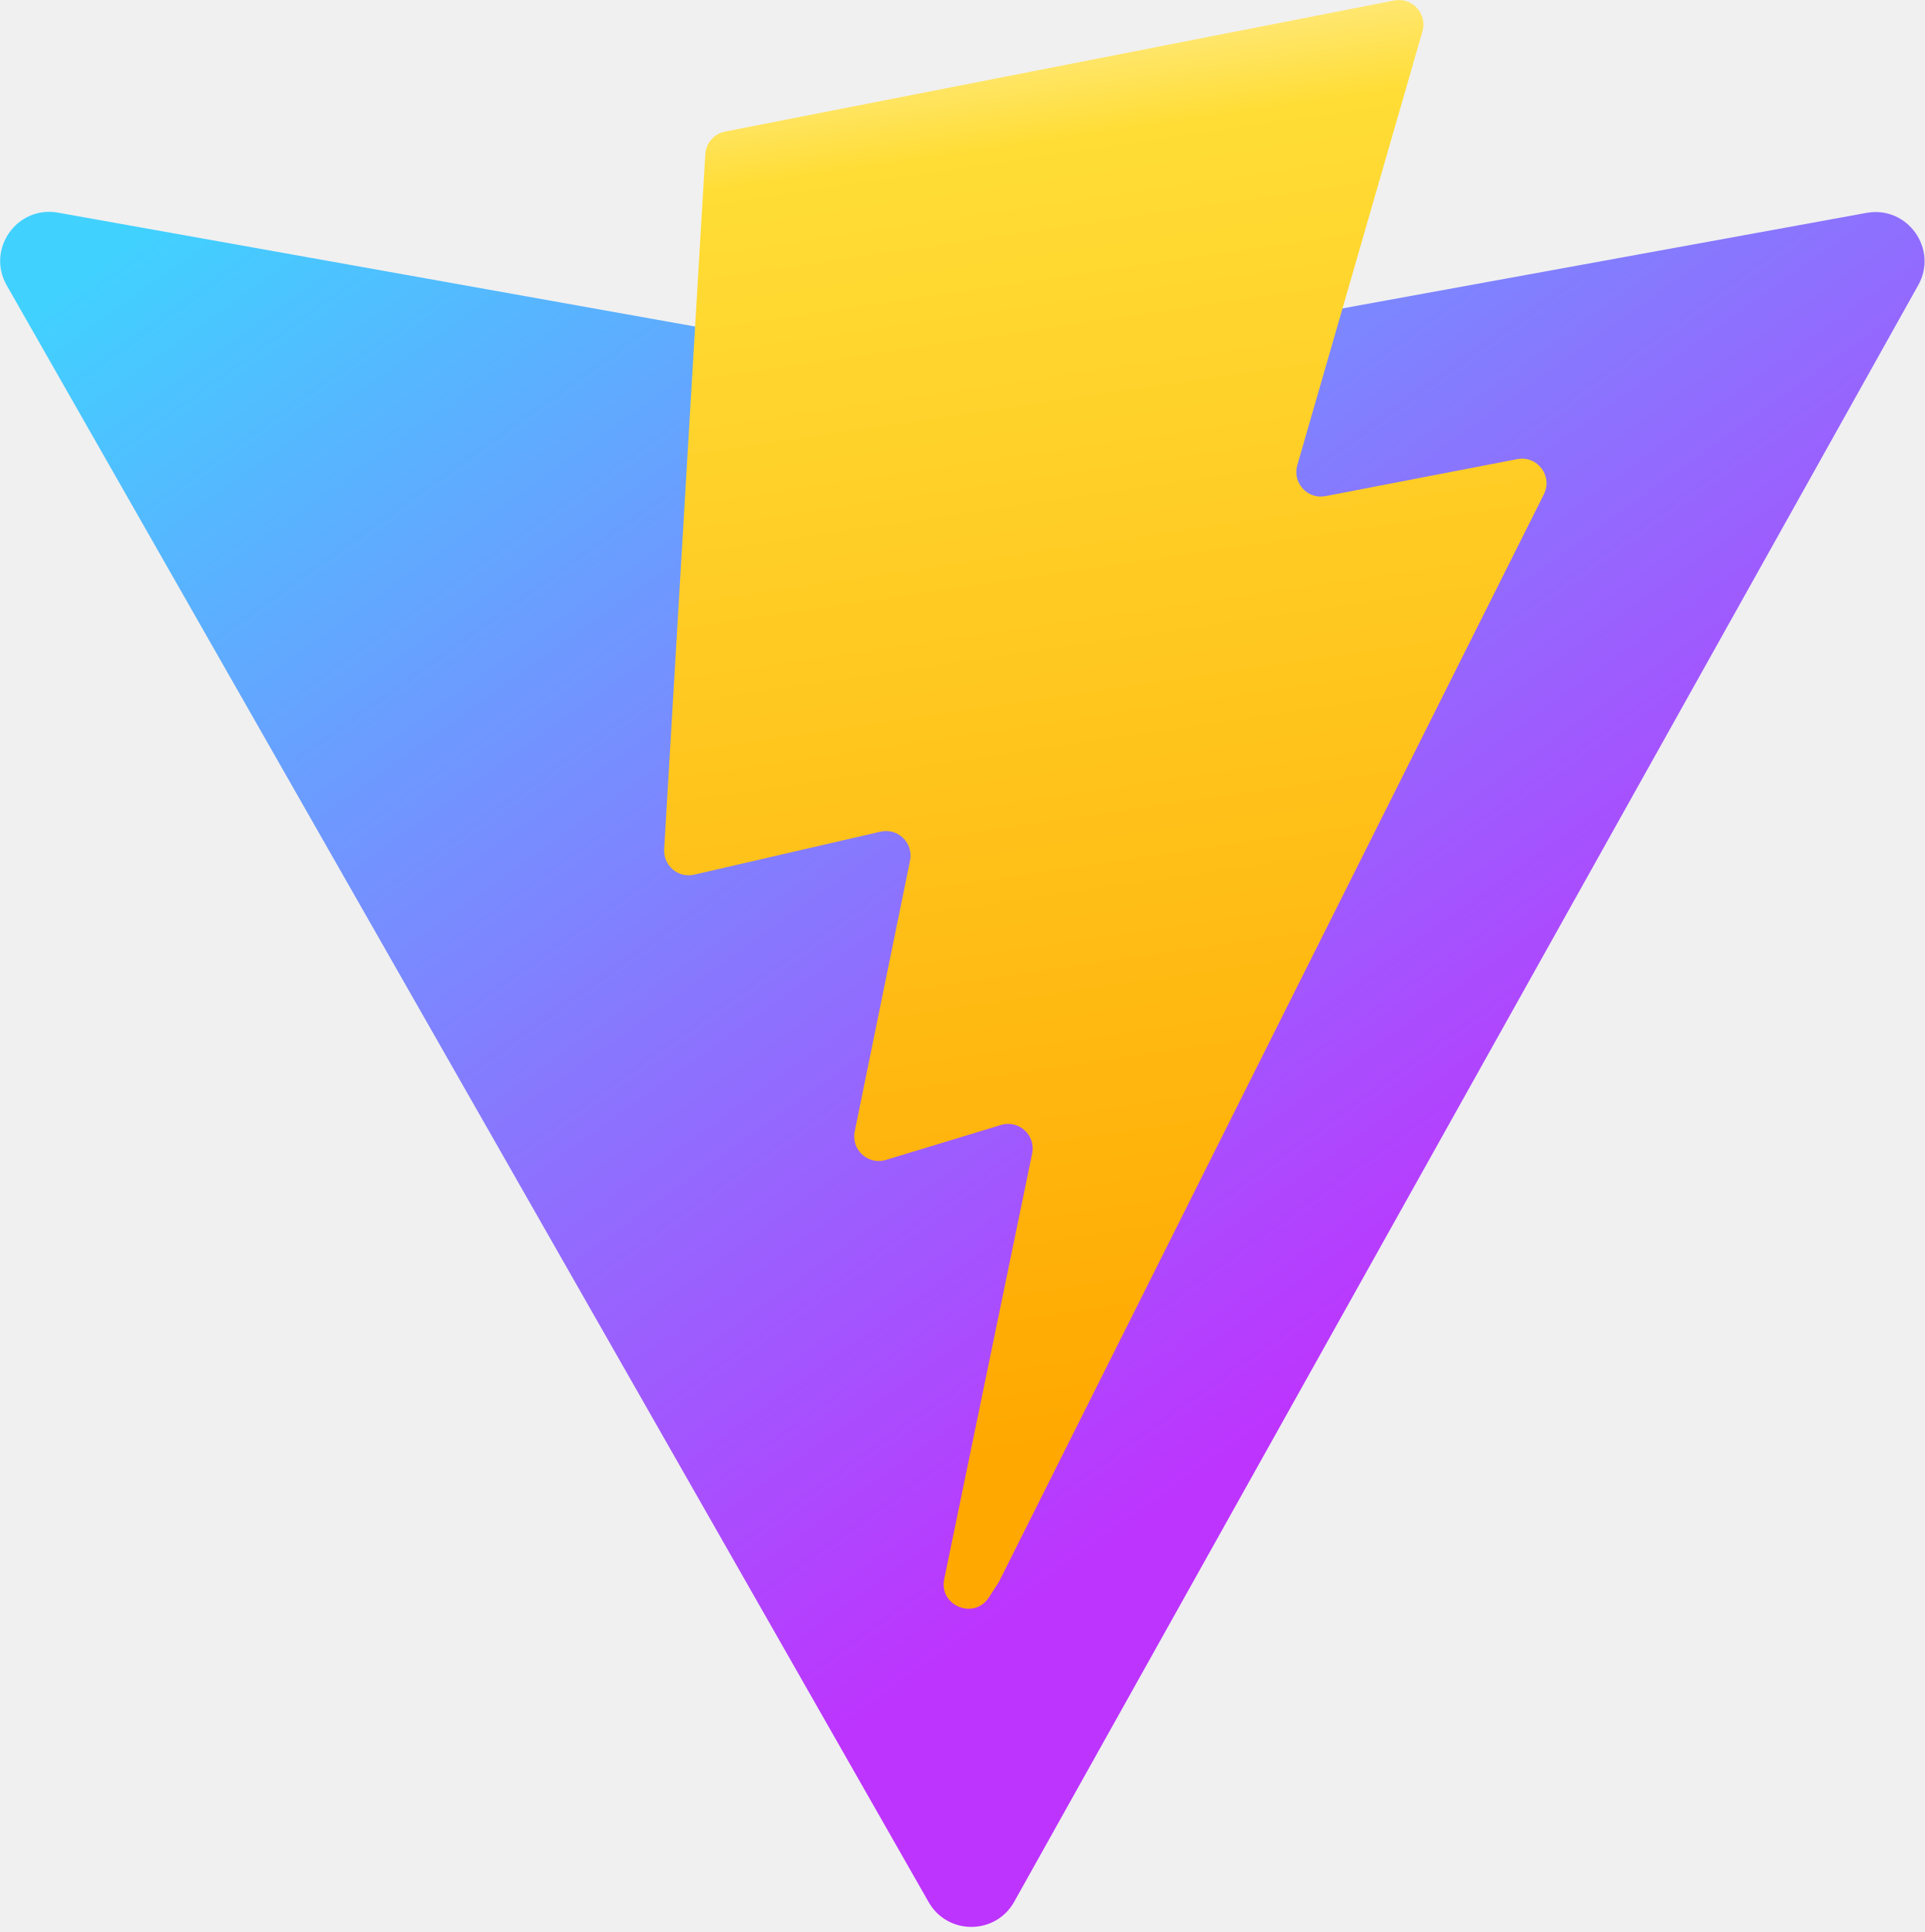
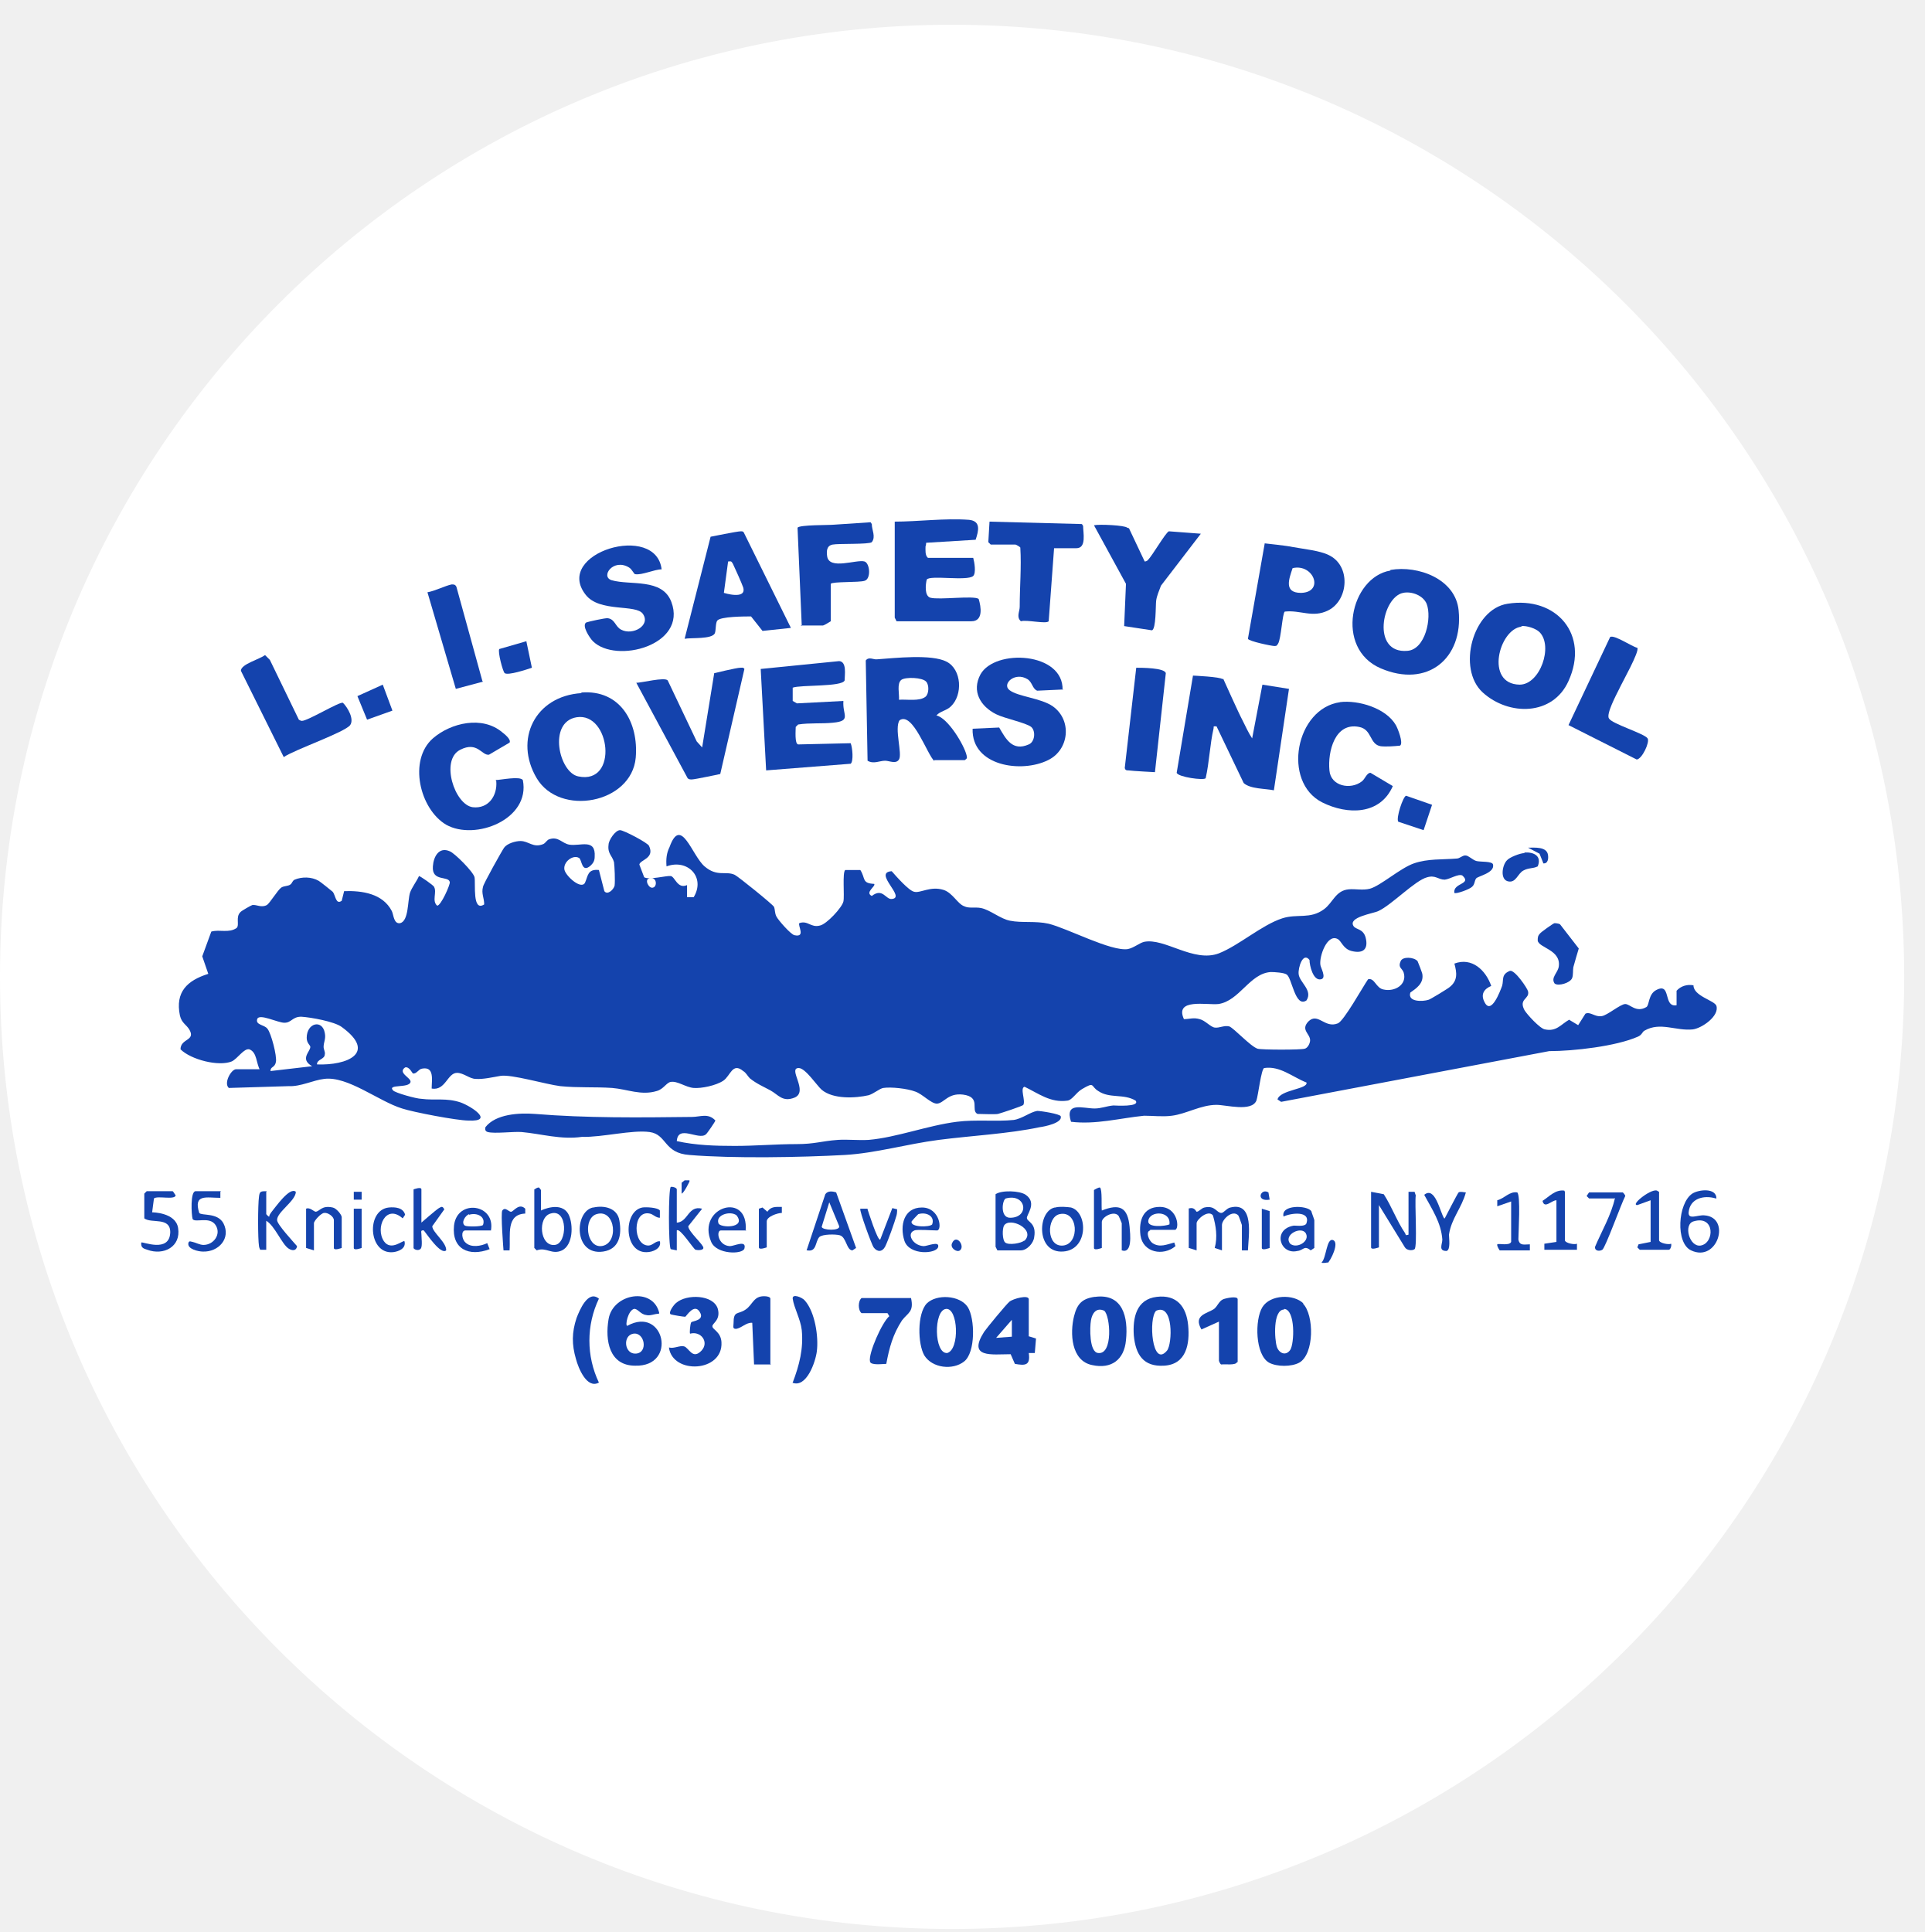
- <svg xmlns="http://www.w3.org/2000/svg" aria-hidden="true" role="img" class="iconify iconify--logos" width="31.88" height="32" preserveAspectRatio="xMidYMid meet" viewBox="0 0 256 257">
+ <svg xmlns="http://www.w3.org/2000/svg" id="Capa_1" version="1.1" viewBox="0 0 31.88 32">
  <defs>
-     <linearGradient id="IconifyId1813088fe1fbc01fb466" x1="-.828%" x2="57.636%" y1="7.652%" y2="78.411%">
-       <stop offset="0%" stop-color="#41D1FF" />
-       <stop offset="100%" stop-color="#BD34FE" />
-     </linearGradient>
-     <linearGradient id="IconifyId1813088fe1fbc01fb467" x1="43.376%" x2="50.316%" y1="2.242%" y2="89.03%">
-       <stop offset="0%" stop-color="#FFEA83" />
-       <stop offset="8.333%" stop-color="#FFDD35" />
-       <stop offset="100%" stop-color="#FFA800" />
-     </linearGradient>
+     <style>
+       .st0 {
+         fill: #fff;
+       }
+ 
+       .st1 {
+         fill: #1443ad;
+       }
+     </style>
  </defs>
-   <path fill="url(#IconifyId1813088fe1fbc01fb466)" d="M255.153 37.938L134.897 252.976c-2.483 4.44-8.862 4.466-11.382.048L.875 37.958c-2.746-4.814 1.371-10.646 6.827-9.67l120.385 21.517a6.537 6.537 0 0 0 2.322-.004l117.867-21.483c5.438-.991 9.574 4.796 6.877 9.62Z" />
-   <path fill="url(#IconifyId1813088fe1fbc01fb467)" d="M185.432.063L96.44 17.501a3.268 3.268 0 0 0-2.634 3.014l-5.474 92.456a3.268 3.268 0 0 0 3.997 3.378l24.777-5.718c2.318-.535 4.413 1.507 3.936 3.838l-7.361 36.047c-.495 2.426 1.782 4.5 4.151 3.78l15.304-4.649c2.372-.72 4.652 1.36 4.15 3.788l-11.698 56.621c-.732 3.542 3.979 5.473 5.943 2.437l1.313-2.028l72.516-144.72c1.215-2.423-.88-5.186-3.54-4.672l-25.505 4.922c-2.396.462-4.435-1.77-3.759-4.114l16.646-57.705c.677-2.35-1.37-4.583-3.769-4.113Z" />
+   <circle class="st0" cx="15.77" cy="16.18" r="15.77" />
+   <g>
+     <path class="st1" d="M4.31,17.73c-.07-.12-.05-.3-.18-.35-.09-.02-.19.15-.29.2-.22.09-.68-.03-.85-.2,0-.18.25-.14.15-.32-.05-.09-.13-.11-.16-.24-.08-.39.12-.58.47-.69l-.1-.29.15-.41c.14-.04.29.03.42-.06.05-.05-.02-.18.06-.26.01-.02.19-.12.2-.12.07-.01.15.05.24,0,.05-.03.18-.25.24-.29.05-.03.11-.02.15-.05.03-.02.03-.06.07-.08.12-.05.28-.05.4.02.02.01.22.17.23.18.05.06.05.22.15.15l.04-.16c.3-.01.64.04.79.33.03.06.03.22.14.2.14-.04.12-.36.16-.5.03-.09.11-.19.15-.28.02,0,.25.16.25.18.05.09-.04.23.05.31.06.01.22-.35.21-.39-.02-.11-.3,0-.28-.26.01-.16.1-.33.28-.25.08.03.39.34.41.43.02.11-.04.58.16.45,0-.11-.05-.18-.02-.29,0-.04.32-.61.35-.65.05-.07.19-.11.27-.11.14,0,.21.12.38.05.04-.02.06-.07.1-.08.15-.05.21.07.33.09.18.03.44-.11.42.2,0,.06-.02.1-.06.14-.16.15-.15-.1-.2-.12-.1-.06-.27.07-.24.2.03.11.28.33.34.21.05-.11.04-.23.23-.21l.09.35c.05.07.15-.02.17-.09.01-.08,0-.32-.01-.39-.03-.11-.11-.14-.09-.29,0-.07.11-.24.19-.24.06,0,.46.21.48.26.1.21-.15.23-.16.31l.08.21c.08.05.37-.03.44-.02s.11.22.27.15v.2s.11,0,.11,0c.2-.33-.1-.64-.45-.51-.01-.12,0-.22.05-.32.19-.53.37.14.58.32s.35.07.5.14c.06.03.63.49.65.53.02.05.01.1.04.16s.24.3.3.31c.19.04.05-.16.08-.2.14-.05.19.08.34.04.11-.02.37-.3.39-.4.02-.09-.02-.48.03-.52h.25c.09.14.02.22.23.23.03.04-.16.14-.04.2.18-.14.23.06.33.05.25-.02-.32-.44,0-.46.07.08.28.32.37.34.1.03.27-.1.49-.03.15.05.23.23.34.27.08.04.18.01.28.03.15.03.32.18.48.21.2.04.42,0,.64.05.32.08,1.03.46,1.31.42.1-.02.19-.1.27-.12.34-.07.82.35,1.24.19.33-.13.71-.47,1.05-.58.25-.08.46.02.69-.15.15-.11.19-.31.41-.33.11-.01.23.02.35-.01.18-.05.5-.34.73-.42s.47-.06.71-.08c.05,0,.1-.06.15-.05.04,0,.11.07.17.09.07.02.27,0,.28.06.03.14-.25.19-.28.23-.03.04-.02.1-.07.14-.04.04-.26.12-.29.1-.03-.17.3-.14.13-.29-.07-.03-.2.06-.29.07-.11,0-.15-.08-.29-.04-.2.05-.59.46-.81.56-.08.04-.51.1-.41.25.04.06.16.04.2.19.05.2-.05.27-.24.22-.14-.04-.16-.17-.23-.2-.17-.08-.3.29-.28.43,0,.04.11.22.01.24-.13.03-.19-.23-.19-.32-.11-.14-.19.13-.18.23.01.14.24.27.13.44-.19.13-.24-.38-.33-.43-.04-.03-.2-.04-.26-.04-.35.02-.52.48-.87.53-.19.02-.73-.1-.57.25.09,0,.16-.03.26,0,.09.02.18.13.25.14.08.01.15-.04.24-.02.08.03.35.33.47.37.07.02.72.02.78,0,.05-.01.09-.09.09-.14,0-.11-.16-.17-.03-.31.16-.16.27.12.49.03.1-.04.41-.6.5-.73.11-.03.13.15.26.17.18.04.39-.08.33-.28-.02-.07-.1-.08-.05-.19.03-.08.22-.07.28,0,.01.02.08.2.08.22.02.15-.1.23-.2.3-.05.16.21.15.3.12.02,0,.33-.19.35-.21.14-.11.12-.24.08-.39.29-.11.52.11.61.37-.12.05-.18.14-.11.27.11.22.26-.19.29-.27.03-.1-.02-.19.13-.25.08-.02.29.29.3.34.03.13-.16.12-.06.31.04.07.26.31.34.32.19.04.26-.08.4-.16l.15.09.12-.19c.08-.04.16.06.27.04.09-.01.31-.2.39-.2.08,0,.18.15.35.05.05-.03.03-.21.16-.28.26-.14.11.29.34.25v-.24c.07-.08.18-.11.28-.09,0,.18.35.25.38.34.05.17-.24.37-.39.39-.28.03-.54-.13-.8.02-.04.02-.04.07-.11.1-.36.16-1.07.24-1.47.24l-4.44.84-.06-.04c.04-.16.51-.17.48-.28-.23-.09-.44-.28-.7-.24-.05.01-.1.46-.13.54-.08.19-.5.07-.66.07-.26,0-.5.15-.74.18-.15.02-.31,0-.46,0-.4.04-.8.15-1.21.1-.11-.34.2-.22.39-.22.11,0,.2-.04.31-.05.03,0,.45.03.37-.08-.2-.12-.43-.03-.62-.16-.13-.08-.05-.16-.27-.03-.1.06-.16.18-.24.19-.28.04-.48-.12-.71-.23-.08.02.02.23-.02.3-.01.02-.38.14-.42.15s-.31,0-.34,0c-.12-.06.07-.28-.24-.32-.25-.03-.31.14-.43.15-.1,0-.24-.16-.36-.2-.13-.05-.4-.08-.53-.06-.06.01-.15.09-.24.12-.22.05-.59.07-.78-.09-.08-.07-.27-.36-.38-.36-.19,0,.17.39-.07.49-.2.08-.27-.05-.4-.12-.11-.06-.23-.11-.34-.2-.04-.04-.06-.09-.11-.12-.18-.15-.21.08-.33.16s-.36.13-.49.12-.27-.12-.38-.1c-.07.01-.12.12-.23.15-.26.08-.49-.03-.74-.05-.29-.02-.56,0-.86-.03-.24-.03-.81-.2-.99-.17-.12.02-.29.06-.41.05-.1,0-.2-.1-.31-.1-.16,0-.19.3-.42.26,0-.14.05-.37-.16-.33-.06.01-.09.09-.15.08-.01,0-.06-.12-.13-.1-.13.09.1.17.09.24-.02.11-.39.03-.29.14.03.04.39.14.47.14.23.03.41-.02.65.06.19.07.56.32.13.3-.19,0-.92-.14-1.1-.2-.39-.12-.9-.54-1.29-.49-.18.02-.39.13-.59.12l-.99.03c-.09-.08.04-.31.12-.31h.45ZM10.75,14.55c-.08.02,0,.18.07.15.07-.02.06-.19-.07-.15ZM5.25,17.63c.5.02,1-.19.41-.62-.12-.09-.51-.16-.67-.17-.15,0-.16.1-.28.1-.11,0-.42-.16-.45-.06s.12.09.17.16c.06.07.16.45.14.55s-.09.07-.09.15l.69-.08c-.21-.12-.03-.24-.03-.32,0-.03-.06-.06-.06-.15,0-.25.26-.31.3-.08.02.1-.02.15-.02.23,0,.04.03.09.02.12,0,.09-.13.08-.13.17Z" />
+     <path class="st1" d="M11.69,18.79c-.12.1-.46-.17-.48.11.31.07.64.08.96.08.34,0,.68-.03,1.02-.03.31,0,.41-.05.69-.07.16-.01.34.01.51,0,.46-.04.98-.24,1.46-.3.31-.04.65,0,.94-.03.14-.02.27-.13.39-.15.06,0,.38.05.39.09.03.11-.27.17-.35.18-.52.11-1.13.14-1.67.21s-1.04.22-1.56.25c-.73.04-1.85.06-2.57,0-.43-.03-.37-.34-.66-.38s-.79.09-1.12.08c-.35.05-.67-.05-1-.08-.14-.01-.45.03-.56,0-.04-.01-.05-.04-.04-.08.17-.22.56-.24.82-.22.86.07,1.73.06,2.6.05.14,0,.27-.07.39.06,0,.01-.14.22-.16.23Z" />
+     <path class="st1" d="M20.26,11.24s.26.58.32.69c.05.1.1.21.16.3l.17-.89.44.07-.25,1.68c-.14-.03-.39-.02-.5-.12l-.45-.94c-.07,0-.04,0-.05.04-.06.26-.07.56-.13.82-.03.04-.46-.02-.48-.09l.27-1.61s.46.02.49.06Z" />
+     <path class="st1" d="M15.48,12.61c-.12-.1-.36-.83-.58-.68-.09.13.05.56-.01.65-.05.08-.16.02-.23.02-.09,0-.19.06-.29,0l-.03-1.66c.05-.07.13-.01.19-.02.29-.02.9-.09,1.15.04s.27.55.07.74c-.07.07-.18.08-.24.15.19.04.46.49.5.66.01.05.01.05-.03.08h-.51ZM15.34,11.29c-.06-.07-.34-.08-.41-.03-.08.06-.03.24-.04.33.13-.01.34.03.44-.05.06-.05.06-.2.01-.25Z" />
+     <path class="st1" d="M9.63,11.47c.64-.05.95.49.9,1.08-.07.76-1.26.98-1.64.34s-.03-1.36.74-1.41ZM9.55,11.88c-.48.08-.29.92.03.98.67.14.53-1.07-.03-.98Z" />
+     <path class="st1" d="M24.97,10c.81-.13,1.36.51,1.01,1.28-.26.58-.99.58-1.42.19s-.17-1.38.41-1.47ZM25.2,10.38c-.37.04-.61.95-.03.96.34,0,.56-.64.33-.87-.06-.06-.21-.11-.3-.1Z" />
+     <path class="st1" d="M23.03,9.44c.46-.08,1.08.15,1.13.67.08.8-.52,1.29-1.29.96s-.5-1.51.16-1.62ZM23.24,9.82c-.35.07-.53,1.01.07.96.3-.02.41-.55.32-.78-.06-.14-.25-.21-.39-.18Z" />
+     <path class="st1" d="M13.13,11.37v.24s.07.04.07.04l.77-.04c-.02.23.14.33-.17.36-.19.02-.39,0-.58.03l-.04.04c0,.05-.02.28.04.29l.87-.02c.03.07.05.3,0,.34l-1.4.11-.09-1.68,1.3-.13c.13.01.09.23.09.32-.04.11-.73.07-.86.12Z" />
+     <path class="st1" d="M17.61,11.42l-.43.02c-.08-.03-.08-.14-.16-.19-.21-.13-.43.08-.3.18.14.11.52.13.72.27.32.23.27.72-.08.89-.44.22-1.27.1-1.25-.52l.44-.02c.11.19.22.4.49.28.1-.04.12-.22.04-.29-.09-.07-.44-.14-.58-.21-.26-.13-.41-.38-.26-.66.24-.43,1.38-.37,1.36.26Z" />
+     <path class="st1" d="M14.81,8.64c.4,0,.84-.06,1.24-.03.2.02.16.18.11.33l-.82.05s0,.04-.01.06c0,.06-.01.15.04.19h.75c.02.07.05.25,0,.3-.1.09-.72-.02-.77.06-.02.08-.04.27.06.3.15.04.72-.04.8.02.04.13.08.37-.12.37h-1.24s-.03-.06-.03-.06v-1.59Z" />
+     <path class="st1" d="M13.1,10.4l-.47.05-.19-.24c-.1,0-.51,0-.56.07-.03.04-.02.16-.04.21-.05.1-.39.07-.5.09l.43-1.69s.44-.09.5-.09c.02,0,.04,0,.05.02l.78,1.58ZM12.06,9.3l-.07.52s.38.12.32-.09c-.02-.06-.14-.33-.17-.39-.02-.03-.02-.05-.07-.04Z" />
+     <path class="st1" d="M10.96,9.43c-.12,0-.33.1-.44.08-.02,0-.05-.08-.1-.11-.26-.16-.48.15-.29.21.31.09.84-.04.99.36.27.72-.92,1.03-1.3.65-.05-.05-.19-.26-.11-.31.02-.01.33-.08.36-.07.12.02.12.14.22.19.19.1.49-.07.36-.26-.11-.17-.72-.02-.95-.32-.54-.69,1.18-1.21,1.26-.41Z" />
+     <path class="st1" d="M22.19,11.63c.31-.04.77.1.93.38.03.05.13.3.07.34-.09.01-.23.02-.32.01-.19-.03-.14-.28-.36-.32-.4-.08-.52.41-.49.72.02.26.35.33.54.18.05-.04.08-.14.14-.14l.37.22c-.21.48-.75.48-1.17.27-.67-.34-.44-1.56.3-1.66Z" />
+     <path class="st1" d="M8.21,12.92c.08,0,.4-.07.45,0,.13.65-.79,1.01-1.27.74-.44-.26-.63-1.07-.22-1.43.3-.26.82-.38,1.15-.1.04.03.15.12.12.17l-.34.2c-.12.02-.19-.23-.48-.08-.33.17-.09.91.21.95.26.03.41-.19.39-.43Z" />
+     <path class="st1" d="M10.53,11.31c.1,0,.48-.1.53-.04l.48,1.01.09.1.2-1.23s.37-.09.43-.09c.03,0,.05-.01.07.02l-.4,1.74s-.42.09-.47.09c-.03,0-.05,0-.07-.02l-.85-1.58Z" />
+     <path class="st1" d="M20.95,9s.38.04.46.06c.16.03.45.06.59.13.38.17.34.75,0,.92-.26.13-.46-.01-.72.02-.04.03-.06.45-.11.53-.02.03-.02.04-.06.04-.05,0-.43-.08-.44-.12l.28-1.59ZM21.41,9.41c-.06.18-.15.41.14.41.39-.01.21-.49-.14-.41Z" />
+     <path class="st1" d="M13.28,10.37l-.07-1.63c.04-.05.52-.04.61-.05l.6-.04.02.03c0,.1.07.21,0,.3-.05.04-.55.02-.65.04s-.1.11-.09.19c.03.24.49.05.62.09.09.03.11.29,0,.32-.09.03-.53.01-.56.05v.62s-.11.07-.13.07h-.37Z" />
+     <path class="st1" d="M18.7,8.75l.26.55s.03,0,.05-.02c.08-.08.29-.45.35-.48l.53.04-.66.86c-.03.08-.07.17-.08.25s0,.47-.07.49l-.46-.07.03-.7-.53-.97c.09-.02.51,0,.55.04Z" />
+     <path class="st1" d="M17.46,9.07l-.09,1.22c-.04.05-.37-.03-.46,0-.08-.07-.02-.16-.02-.24,0-.33.03-.66.01-.98,0-.01-.07-.05-.08-.05h-.41l-.04-.04.02-.34,1.53.04.02.03c0,.11.06.37-.11.37h-.4Z" />
+     <path class="st1" d="M27.12,10.73c.04.06-.25.57-.3.68-.05.1-.22.42-.17.49.05.09.59.25.64.33.04.06-.09.34-.18.35l-1.13-.57.69-1.46c.07-.04.36.16.45.18Z" />
+     <path class="st1" d="M4.4,10.86l.07.07.48.99s.03.02.05.02c.1,0,.62-.32.68-.3.08.08.19.27.12.37-.09.12-.93.41-1.1.53l-.71-1.43c0-.11.31-.19.4-.26Z" />
+     <path class="st1" d="M19.14,12.79s-.39-.02-.45-.03c-.03,0-.05,0-.06-.04l.19-1.66c.09,0,.47,0,.49.09l-.18,1.64Z" />
+     <path class="st1" d="M8,11.29l-.45.12-.47-1.6c.12-.02.3-.11.4-.13.04,0,.06,0,.08.04l.43,1.56Z" />
+     <path class="st1" d="M10.91,21.76c-.07,0-.14.04-.21.02-.09-.01-.14-.11-.2-.1-.1.03-.15.28-.11.28.61-.34.84.68.13.66-.43,0-.5-.42-.44-.77.07-.43.74-.54.84-.1ZM10.49,22.09c-.18.03-.15.34.04.33.21-.01.15-.36-.04-.33Z" />
+     <path class="st1" d="M21.58,21.59c.19.19.19.84-.06.98-.13.07-.37.07-.5,0-.23-.13-.24-.71-.11-.92s.52-.22.68-.06ZM21.27,21.69c-.19,0-.16.5-.12.62.04.11.15.15.22.05s.09-.67-.1-.68Z" />
+     <path class="st1" d="M19.16,21.48c.33-.04.49.16.52.47s-.03.65-.4.67c-.34.02-.47-.18-.5-.5-.02-.29.04-.6.38-.64ZM19.15,21.71c-.13.12-.07.96.18.66.09-.11.11-.79-.18-.66Z" />
+     <path class="st1" d="M18.14,21.48c.46-.06.55.34.51.72-.03.32-.24.48-.56.41-.35-.07-.37-.53-.3-.81.05-.2.13-.29.34-.32ZM18.29,21.71c-.13-.06-.2.04-.22.16-.02.11-.03.53.12.54.25.03.2-.62.1-.7Z" />
+     <path class="st1" d="M15.35,21.59c.16-.16.55-.14.68.06.12.19.13.75-.06.9s-.53.11-.66-.1c-.11-.19-.12-.69.04-.86ZM15.67,21.68c-.21.02-.2.75.02.73.21-.06.18-.75-.02-.73Z" />
+     <path class="st1" d="M17.03,22.13l.13.04-.02.24h-.1c.03.21-.06.21-.23.18l-.07-.16c-.31,0-.72.07-.44-.37.04-.06.37-.46.42-.5.06-.05.32-.12.32-.04v.61ZM16.49,22.16l.27-.02v-.28s-.27.31-.27.31Z" />
+     <path class="st1" d="M11.09,22.32c.07.02.18-.04.24-.02.08.02.14.23.29.07.13-.14-.01-.33-.19-.28-.01-.01,0-.16.02-.19.02-.02.23-.03.14-.17-.09-.15-.22.07-.24.08-.03,0-.21-.03-.24-.04-.05-.03.06-.17.09-.19.17-.15.62-.14.69.1.05.19-.1.24-.09.29,0,.05.14.09.15.26.03.5-.81.54-.87.09Z" />
+     <path class="st1" d="M15.09,21.5c.05.23-.05.24-.15.37-.15.23-.21.45-.26.72-.06,0-.26.03-.27-.04-.03-.13.2-.65.32-.75l-.03-.05h-.43c-.06-.05-.06-.2,0-.25h.83Z" />
+     <path class="st1" d="M20.49,22.56c-.02.06-.2.03-.26.04-.02,0-.04-.06-.04-.06v-.65l-.29.13c-.14-.24.09-.26.21-.34.06-.05.08-.13.15-.16.05-.02.24-.06.24,0v1.04Z" />
+     <path class="st1" d="M12.77,22.6h-.28s-.03-.69-.03-.69c-.1-.01-.18.09-.27.1-.06,0-.04-.04-.04-.09,0-.22.07-.14.2-.23.12-.08.13-.23.32-.22.03,0,.09.01.09.04v1.08Z" />
+     <path class="st1" d="M22.71,19.74l.21.04c.13.2.22.45.35.64.02.03,0,.05.06.03v-.71h.1s.02.06.02.06c-.02.12.03.85-.02.89-.04.03-.13.02-.16-.03l-.43-.7v.7s-.13.05-.13,0v-.93Z" />
+     <path class="st1" d="M25.74,15.29s.07,0,.1.02l.31.4c-.03.1-.06.2-.09.31-.01.06,0,.13-.02.18-.03.08-.23.14-.29.09-.07-.1.06-.18.07-.29.03-.27-.33-.3-.35-.42,0-.05,0-.08.04-.12,0-.01.22-.17.24-.17Z" />
+     <path class="st1" d="M9.92,22.9c-.2.11-.34-.24-.38-.39-.07-.24-.07-.44.01-.68.05-.13.19-.47.37-.32-.21.44-.21.95,0,1.39Z" />
+     <path class="st1" d="M16.52,20.71s-.03-.06-.03-.06v-.87c.1-.07.4-.06.5.01.2.14,0,.34.02.39.01.06.16.08.12.31-.01.1-.12.22-.22.22h-.4ZM16.66,19.85c-.06.02-.1.32.07.32.33,0,.27-.41-.07-.32ZM16.97,20.55c.19-.19-.25-.4-.34-.25-.03.05-.03.24.02.28.06.05.27.01.31-.03Z" />
+     <path class="st1" d="M13.13,22.9c.11-.29.18-.56.15-.87-.02-.18-.13-.37-.15-.52-.01-.09.16-.02.2.03.17.19.23.6.2.84-.02.17-.17.62-.41.52Z" />
+     <path class="st1" d="M19.68,20.02c.11-.04.13.05.14.05.04,0,.08-.06.13-.07.18-.04.2.09.28.09.04,0,.09-.08.15-.09.4-.1.3.47.29.71h-.1v-.42s-.05-.15-.06-.16c-.1-.1-.27.07-.27.16v.42l-.12-.04c.05-.18.02-.37-.03-.54-.08-.1-.27.07-.27.13v.45l-.13-.04v-.65Z" />
+     <path class="st1" d="M8.84,19.71s.06-.05.09-.04l.03.04v.34s.34-.17.46.07c.08.17.07.5-.11.59-.17.08-.26-.06-.42,0l-.04-.04v-.97ZM9.12,20.1c-.22.06-.18.55.07.52.21-.02.22-.61-.07-.52Z" />
+     <path class="st1" d="M13.36,20.71l.31-.93c.04-.06.12-.05.18-.03l.33.92-.06.04c-.1,0-.1-.22-.21-.25-.07-.02-.29-.02-.34.03-.07.08-.04.25-.2.22ZM13.74,19.9l-.13.42c.01.06.31.07.29-.01l-.17-.41Z" />
+     <path class="st1" d="M28.42,19.85c-.2-.06-.43,0-.45.23-.01.13.15.04.26.05.45.03.22.79-.22.58-.26-.12-.22-.78.02-.94.11-.07.4-.1.4.08ZM28.05,20.23c-.17.05-.07.43.12.4.23-.04.24-.51-.12-.4Z" />
+     <path class="st1" d="M4.41,19.74v.37s.04.05.05.04c0-.03.02-.05.04-.08.06-.07.3-.42.4-.33,0,.15-.32.34-.31.47,0,.07.27.36.33.43-.01.08-.08.08-.14.04-.11-.07-.23-.38-.37-.46v.48h-.1s-.02-.04-.02-.06c-.02-.12-.02-.68,0-.82.01-.09.03-.09.13-.09Z" />
+     <path class="st1" d="M18.12,19.71s.08-.05.1-.04c.04.03.02.32.03.38.3-.12.43-.05.46.27.01.12.05.45-.13.39v-.45s-.05-.13-.06-.13c-.08-.08-.27.03-.27.11v.43s-.13.05-.13,0v-.97Z" />
+     <path class="st1" d="M6.98,20.25s.24-.21.29-.24.06-.03.09.02l-.2.28c0,.1.24.27.23.4-.09.08-.32-.27-.37-.33-.06-.01-.04.03-.04.06,0,.06.02.2-.01.24-.04.05-.12.01-.12-.01v-.97s.13-.05.13,0v.55Z" />
+     <path class="st1" d="M11.22,20.25c.18-.02.18-.29.41-.23l-.23.29c0,.09.26.31.25.36,0,.04-.09.04-.13.03-.04-.02-.26-.37-.31-.32v.33s-.1-.02-.1-.02c-.04-.05-.04-1,0-1.03.02-.01.1.01.1.04v.55Z" />
+     <path class="st1" d="M2.87,19.74l.04.06c-.02.08-.3,0-.36.05l-.03.23s.39,0,.43.26c.05.31-.24.46-.51.36-.07-.02-.11-.04-.1-.12.02-.02.47.18.48-.17,0-.26-.31-.14-.43-.23v-.41l.04-.04h.43Z" />
+     <path class="st1" d="M3.65,19.74v.1c-.23,0-.45-.07-.35.25.04.05.3-.01.4.17.13.25-.08.48-.34.47-.07,0-.26-.04-.24-.14.01-.05.05-.02.07-.02.05.01.12.05.18.05.17,0,.3-.18.2-.33s-.34-.03-.38-.1c-.02-.07-.04-.46.05-.46h.42Z" />
+     <path class="st1" d="M17.48,20c.07-.02.19-.01.26,0,.29.08.29.74-.17.73-.41-.01-.38-.67-.1-.73ZM17.55,20.11c-.22.05-.22.55.06.52s.25-.59-.06-.52Z" />
+     <path class="st1" d="M9.83,20c.18-.04.4.01.43.22.04.23,0,.47-.27.51-.49.07-.48-.66-.17-.73ZM9.88,20.11c-.22.07-.17.54.07.53.31-.02.25-.63-.07-.53Z" />
+     <path class="st1" d="M23.29,13.18l.43.15-.14.42-.42-.14c-.04-.06.08-.42.13-.43Z" />
+     <path class="st1" d="M21.77,20.67l-.06.04c-.11-.09-.12,0-.22.01-.29.07-.42-.36-.06-.42.06,0,.19.02.21-.04.07-.21-.26-.17-.38-.11-.05-.2.39-.19.46-.09,0,.01.05.14.05.15v.46ZM21.37,20.6c.11.09.33-.04.26-.17s-.38.02-.26.17Z" />
+     <path class="st1" d="M8.13,20.38h-.42c-.08,0-.06.15,0,.2.09.09.26.06.36.01l.04.1c-.34.13-.63,0-.59-.39.05-.45.7-.36.61.09ZM7.77,20.11c-.06.02-.14.14-.07.19.03.02.27.02.3-.01.05-.14-.1-.21-.23-.17Z" />
+     <path class="st1" d="M12.36,20.38h-.42c-.08,0-.05.25.15.26.07,0,.28-.11.24.04-.03.1-.46.1-.55-.11-.25-.58.63-.85.57-.18ZM12.2,20.13c-.1-.08-.35-.01-.3.13.02.08.47.09.3-.13Z" />
+     <path class="st1" d="M19.05,20.38c-.08.02-.02.17.04.21.12.08.24.02.36-.01l.02.06c-.2.17-.54.11-.58-.18-.03-.24.04-.47.32-.47.31,0,.33.38.25.38h-.41ZM19.37,20.28c.03-.23-.33-.23-.35-.06-.02.12.28.09.35.06Z" />
+     <path class="st1" d="M15.15,20.38c-.14.04-.04.25.15.26.06,0,.26-.09.24.01-.02.12-.48.15-.56-.1s-.01-.55.29-.55.34.38.25.38c-.09,0-.32-.02-.38,0ZM15.21,20.11s-.08.08-.11.12c-.03.1.3.1.34.05.05-.14-.1-.21-.23-.17Z" />
+     <path class="st1" d="M8.72,10.63l.09.43c-.09.03-.39.13-.45.09-.03-.02-.12-.36-.09-.4l.45-.13Z" />
+     <polygon class="st1" points="6.5 11.77 6.08 11.92 5.92 11.53 6.34 11.34 6.5 11.77" />
+     <path class="st1" d="M5.2,20.71l-.13-.04v-.65c.06-.03.13.05.16.05.07-.01.1-.11.28-.07.06.01.15.12.15.16v.51s-.13.05-.13,0v-.46c0-.06-.1-.13-.16-.12-.05,0-.17.13-.17.17v.45Z" />
+     <path class="st1" d="M23.93,20.18s.21-.41.23-.43c.03-.02.09,0,.12,0-.07.26-.24.43-.28.7,0,.06.03.25-.04.27-.14,0-.07-.11-.07-.19-.02-.28-.17-.5-.3-.74.18-.15.26.28.33.39Z" />
+     <path class="st1" d="M27.48,19.74v.8c0,.05.16.08.2.06.01.03-.01.1-.04.1h-.48l-.04-.04.02-.05.2-.04v-.69l-.22.08c-.13,0,.27-.31.34-.23Z" />
+     <path class="st1" d="M25.92,19.74v.8c0,.05.16.08.2.06v.1h-.54v-.1s.2-.03.2-.03v-.69c-.08,0-.2.15-.23.01.11-.07.21-.19.36-.17Z" />
+     <path class="st1" d="M25.03,19.9l-.23.08v-.1c.12-.03.2-.15.33-.13.06.04.02.67.02.78.02.11.1.08.19.08v.1h-.5s-.05-.07-.04-.1c.02-.02.2.03.23-.04v-.67Z" />
+     <path class="st1" d="M26.74,19.85h-.42l-.04-.04.04-.06h.56s.04.04.04.06c-.06.11-.33.86-.38.89s-.13.02-.12-.05c.11-.26.27-.53.33-.81Z" />
+     <path class="st1" d="M25.25,14.12c.16-.01.29.06.22.23-.08.04-.15.02-.24.07s-.12.2-.24.18c-.15-.02-.11-.27-.03-.35.04-.05.22-.12.29-.12Z" />
+     <path class="st1" d="M14.37,20.03s.17.54.21.5l.2-.52.08.02s0,.07-.01.1c-.03.11-.14.42-.19.52-.05.09-.13.09-.19.01-.03-.04-.24-.61-.22-.64h.12Z" />
+     <path class="st1" d="M6.7,20.56c.03.12-.1.17-.19.18-.41.04-.45-.7-.07-.74.1-.01.24,0,.27.12l-.04.06c-.28-.25-.46.16-.31.38.12.17.32-.03.34,0Z" />
+     <path class="st1" d="M10.93,20.05s0,.09,0,.12c-.07,0-.11-.06-.17-.07-.29-.06-.28.53-.02.53.07,0,.12-.08.19-.07.03.12-.12.18-.22.18-.38.01-.39-.68-.07-.74.06-.01.26,0,.29.05Z" />
+     <path class="st1" d="M8.72,20.1c-.35,0-.26.36-.28.61h-.1s-.05-.62-.02-.66c.05-.07.11.03.15.02s.13-.15.23-.05v.08Z" />
+     <path class="st1" d="M12.57,20.02l.06-.02.08.07c.06-.09.14-.08.24-.08v.1c-.07,0-.25.06-.25.14v.43s-.13.05-.13,0v-.65Z" />
+     <path class="st1" d="M5.99,20.02v.65s-.13.05-.13,0v-.65h.13Z" />
+     <path class="st1" d="M20.9,20.02l.13.04v.61s-.13.05-.13,0v-.65Z" />
+     <path class="st1" d="M21.99,20.91s-.09.02-.1,0c.08-.07.08-.41.19-.37s-.04.34-.09.38Z" />
+     <path class="st1" d="M25.56,14.29l-.06-.15-.19-.1c.11,0,.31-.02.33.12.01.06,0,.15-.08.14Z" />
+     <path class="st1" d="M15.9,20.71c-.05.04-.17-.04-.13-.12.07-.16.22.05.13.12Z" />
+     <path class="st1" d="M21.03,19.87c-.24.04-.15-.2-.02-.12l.02.12Z" />
+     <rect class="st1" x="5.86" y="19.74" width=".13" height=".13" />
+     <path class="st1" d="M11.42,19.57s-.09.19-.13.2v-.18s.05-.04.05-.04h.08Z" />
+   </g>
</svg>
